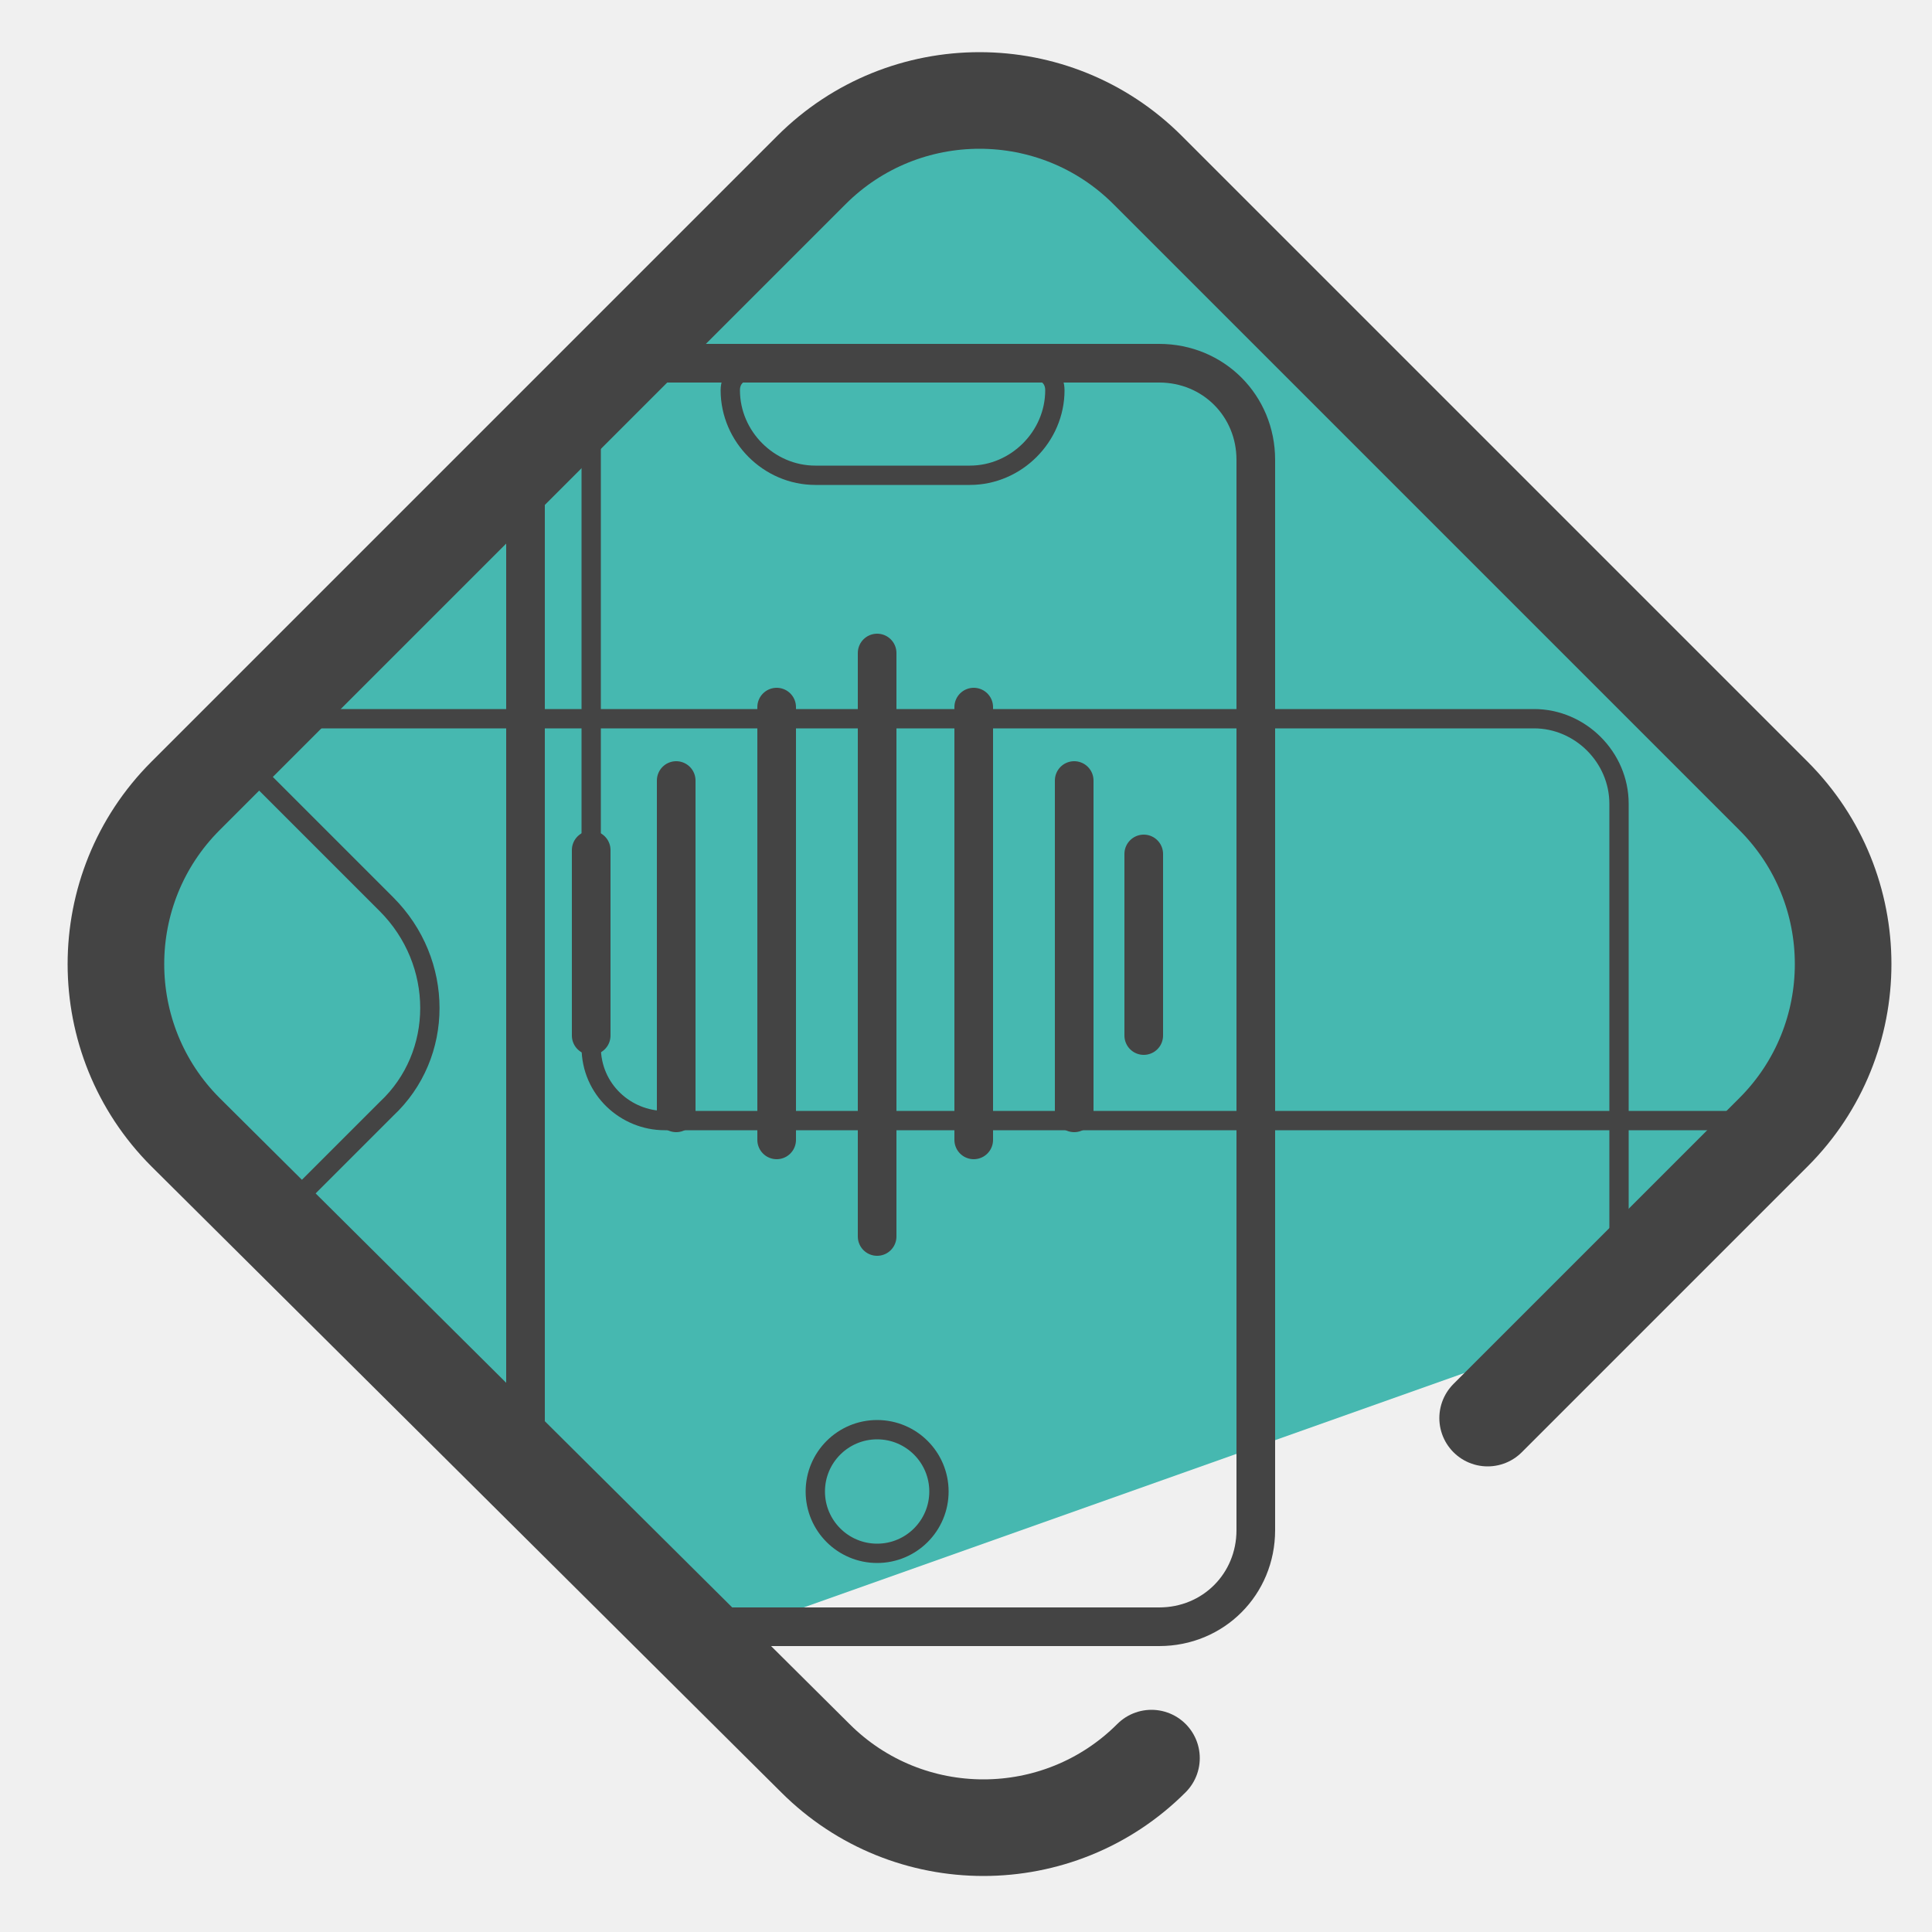
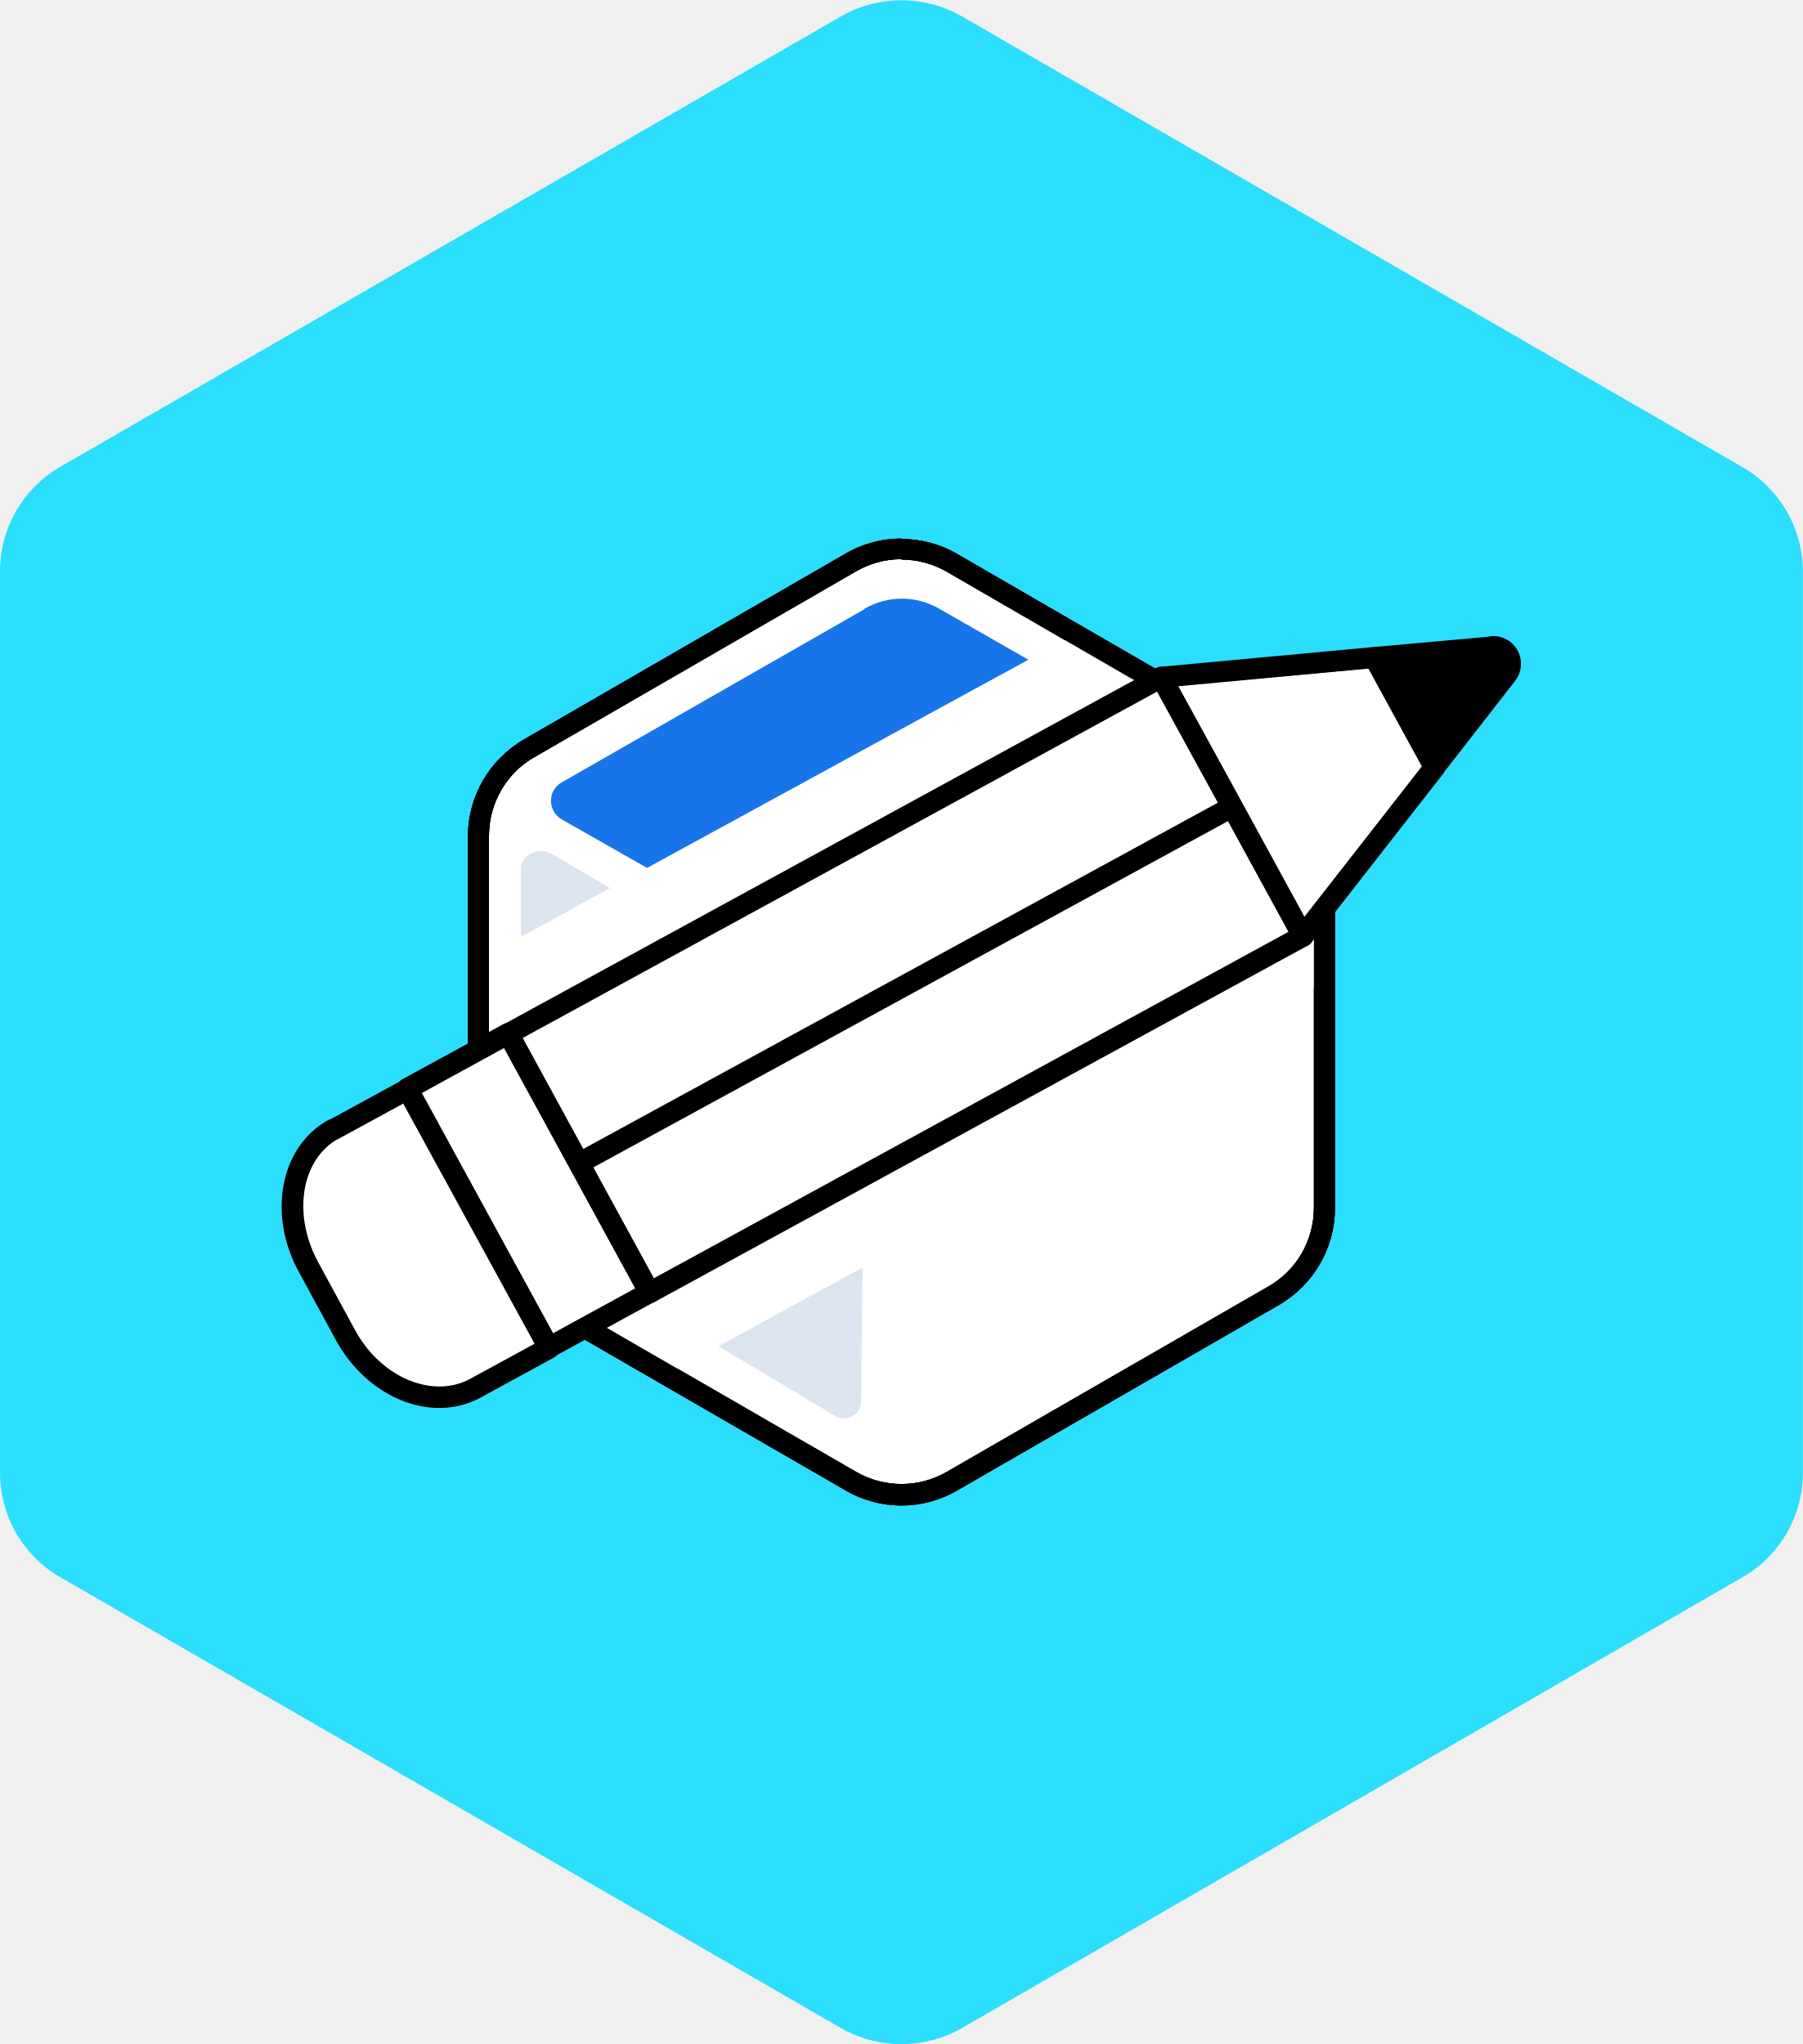
- <svg xmlns="http://www.w3.org/2000/svg" viewBox="0 0 50 50">
-   <path fill="#46b8b0" d="M47.8 26.2l-.5-4L30.2 4.6l-4.4-1.8C21.7 2.8 8 15.7 8 18.3l-4.3 4-.2 5.9 14.2 14.5 24.8-8.8c.6-.3 6.2-6 5.4-7.6z" />
-   <path fill="none" stroke="#444" stroke-linecap="round" stroke-linejoin="round" stroke-width="2.5" d="M29.8 45.5c-2.4 2.4-6.3 2.4-8.7 0L4.8 29.3c-2.4-2.4-2.4-6.3 0-8.7L21 4.4c2.4-2.4 6.3-2.4 8.7 0l16.2 16.2c2.4 2.4 2.4 6.3 0 8.7l-7.4 7.4" />
-   <path fill="none" stroke="#444" stroke-miterlimit="10" stroke-width=".5" d="M45.8 29H17.2c-1 0-1.9-.8-1.9-1.9V10.4" />
-   <g fill="none" stroke="#444">
-     <path stroke-linecap="round" stroke-linejoin="round" d="M13.6 37.9v-26c0-1.4 1.1-2.5 2.5-2.5H30c1.4 0 2.5 1.1 2.5 2.5v27.7c0 1.4-1.1 2.5-2.5 2.5H18.6" />
-     <path stroke-miterlimit="10" stroke-width=".5" d="M19.5 9.6h7.3c.3 0 .5.2.5.5h0c0 1.2-1 2.2-2.2 2.2h-4c-1.2 0-2.2-1-2.2-2.2h0c0-.3.2-.5.5-.5z" />
-     <circle cx="22.7" cy="38.6" r="1.6" stroke-miterlimit="10" stroke-width=".5" />
-   </g>
-   <path fill="none" stroke="#444" stroke-miterlimit="10" stroke-width=".5" d="M5.9 18.6h33.8c1.2 0 2.2 1 2.2 2.2v11.3" />
-   <path fill="#00dffc" stroke="#444" stroke-linecap="round" stroke-linejoin="round" d="M22.7 16.9V32m-2.6-13.7v11.2m-2.6-9.3v8.6m7.7-10.5v11.2m2.6-9.3v8.6m1.8-6.7v4.7M15.3 22v4.8" />
-   <path fill="none" stroke="#444" stroke-miterlimit="10" stroke-width=".5" d="M5.9 19.3l4.1 4.1c1.5 1.5 1.5 3.9 0 5.3l-3.4 3.4" />
+ <svg xmlns="http://www.w3.org/2000/svg" viewBox="0 0 42.88 48.62">
+   <path fill="#2bdefd" d="M0 13.6v21.43c0 1.03.55 1.98 1.44 2.49L20 48.24c.89.51 1.99.51 2.88 0l18.56-10.72c.89-.51 1.44-1.46 1.44-2.49V13.6c0-1.03-.55-1.98-1.44-2.49L22.88.39c-.89-.51-1.99-.51-2.88 0L1.44 11.1C.55 11.61 0 12.56 0 13.59z" />
+   <path fill="#fff" d="M21.44 35.56c-.42 0-.84-.11-1.21-.32l-7.66-4.42a2.432 2.432 0 01-1.21-2.09v-8.84c0-.86.46-1.66 1.21-2.09l7.66-4.42c.37-.21.78-.32 1.21-.32s.84.11 1.21.32l7.66 4.42c.74.43 1.21 1.23 1.21 2.09v8.84c0 .86-.46 1.66-1.21 2.09l-7.66 4.42c-.37.21-.78.32-1.21.32z" />
+   <path d="M21.44 13.31c.38 0 .75.1 1.08.29l4.18 2.42 3.47 2c.67.38 1.08 1.1 1.08 1.87v8.84c0 .77-.41 1.49-1.08 1.87l-3.54 2.04-4.11 2.37a2.158 2.158 0 01-2.16 0l-7.65-4.42a2.15 2.15 0 01-1.08-1.87v-8.84c0-.77.41-1.49 1.08-1.87l7.65-4.42c.33-.19.7-.29 1.08-.29m0-.49c-.46 0-.92.12-1.33.36l-7.65 4.42c-.82.48-1.33 1.35-1.33 2.3v8.84c0 .95.51 1.83 1.33 2.3l7.65 4.42a2.632 2.632 0 002.66 0l4.11-2.37 3.54-2.04c.82-.48 1.33-1.35 1.33-2.3V19.9c0-.95-.51-1.83-1.33-2.3l-3.47-2-4.18-2.42c-.41-.24-.87-.36-1.33-.36z" />
+   <path d="M21.44 13.31c.38 0 .75.1 1.08.29l4.18 2.42 3.47 2c.67.38 1.08 1.1 1.08 1.87v8.84c0 .77-.41 1.49-1.08 1.87l-3.54 2.04-4.11 2.37a2.158 2.158 0 01-2.16 0l-7.65-4.42a2.15 2.15 0 01-1.08-1.87v-8.84c0-.77.41-1.49 1.08-1.87l7.65-4.42c.33-.19.7-.29 1.08-.29m0-.49c-.46 0-.92.12-1.33.36l-7.65 4.42c-.82.48-1.33 1.35-1.33 2.3v8.84c0 .95.51 1.83 1.33 2.3l7.65 4.42a2.632 2.632 0 002.66 0l4.11-2.37 3.54-2.04c.82-.48 1.33-1.35 1.33-2.3V19.9c0-.95-.51-1.83-1.33-2.3l-3.47-2-4.18-2.42c-.41-.24-.87-.36-1.33-.36z" />
+   <path fill="#1875e9" d="M20.56 14.49l-7.2 4.12c-.34.19-.34.68 0 .88l7.38 4.2c.13.07.28.07.41 0l8.16-4.48c.29-.16.29-.58 0-.74l-6.97-3.99a1.77 1.77 0 00-1.78 0z" />
+   <path fill="#dbe4ef" d="M12.39 20.67v7.56c0 .6.31 1.16.82 1.47l6.65 3.98c.27.16.62-.03.62-.35l.09-8.42c0-.15-.08-.3-.21-.37L13.1 20.3c-.28-.16-.71.04-.71.36z" />
+   <path fill="#fff" stroke="#fff" stroke-miterlimit="10" stroke-width="3" d="M28.45 18.47l-2.89-1.67-12.91 7.05v3.74c0 .97.52 1.88 1.37 2.37L15.83 31l13.32-7.27.68-.87v-2.02c0-.98-.52-1.88-1.37-2.37z" />
+   <path d="M21.44 13.31c.38 0 .75.1 1.08.29l4.18 2.42 3.47 2c.67.38 1.08 1.1 1.08 1.87v8.84c0 .77-.41 1.49-1.08 1.87l-3.54 2.04-4.11 2.37a2.158 2.158 0 01-2.16 0l-7.65-4.42a2.15 2.15 0 01-1.08-1.87v-8.84c0-.77.41-1.49 1.08-1.87l7.65-4.42c.33-.19.7-.29 1.08-.29m0-.49c-.46 0-.92.12-1.33.36l-7.65 4.42c-.82.48-1.33 1.35-1.33 2.3v8.84c0 .95.51 1.83 1.33 2.3l7.65 4.42a2.632 2.632 0 002.66 0l4.11-2.37 3.54-2.04c.82-.48 1.33-1.35 1.33-2.3V19.9c0-.95-.51-1.83-1.33-2.3l-3.47-2-4.18-2.42c-.41-.24-.87-.36-1.33-.36z" />
+   <path fill="#fff" d="M10.45 33.11c-.82 0-1.66-.55-2.12-1.41l-.88-1.62c-.32-.58-.43-1.23-.32-1.82.11-.58.42-1.04.88-1.29L27.7 16.22l5.02-.45 2.71-.25c.15 0 .26.07.31.18.05.11.04.24-.04.33l-4.8 6.16-19.65 10.72c-.24.13-.51.2-.79.2z" />
+   <path d="M35.44 15.39v.25c.11 0 .16.08.17.11.02.03.05.12-.02.2l-1.67 2.15-3.1 3.97-15.49 8.46-2.39 1.31-1.76.96c-.22.12-.47.18-.73.18-.78 0-1.57-.53-2.01-1.35l-.88-1.62c-.3-.56-.41-1.17-.31-1.74.1-.54.39-.97.82-1.2l1.76-.96 2.39-1.31 15.49-8.46 5.02-.46 2.71-.25.02-.25m-.02.01h-.04l-2.71.25-5.07.46-15.54 8.48-2.39 1.31-1.76.96c-1.02.56-1.29 2.03-.6 3.28l.88 1.62c.51.93 1.39 1.48 2.23 1.48.3 0 .59-.07.85-.21l1.76-.96 2.39-1.31 15.54-8.48 3.13-4.01 1.67-2.15c.23-.29.01-.72-.35-.72z" />
+   <path fill="none" stroke="#000" stroke-linecap="round" stroke-linejoin="round" stroke-width=".5" d="M15.45 30.75l15.54-8.48-1.68-3.08-15.52 8.47 15.52-8.47-1.69-3.08-15.53 8.48 3.36 6.16zm-7.52-3.89c-1.02.56-1.29 2.03-.6 3.28l.88 1.62c.69 1.26 2.07 1.82 3.09 1.27l1.76-.96-3.37-6.16-1.76.96z" />
+   <path fill="none" stroke="#000" stroke-linecap="round" stroke-linejoin="round" stroke-width=".5" d="M9.69 25.891l2.396-1.308 3.365 6.161-2.396 1.309z" />
+   <path stroke="#000" stroke-linecap="round" stroke-linejoin="round" stroke-width=".5" d="M35.48 15.39l-2.79.25 1.43 2.61 1.72-2.21a.41.41 0 00-.36-.66z" />
+   <path fill="none" stroke="#000" stroke-linecap="round" stroke-linejoin="round" stroke-width=".5" d="M30.99 22.27l3.13-4.01-1.43-2.62-5.07.47 3.37 6.16z" />
</svg>
